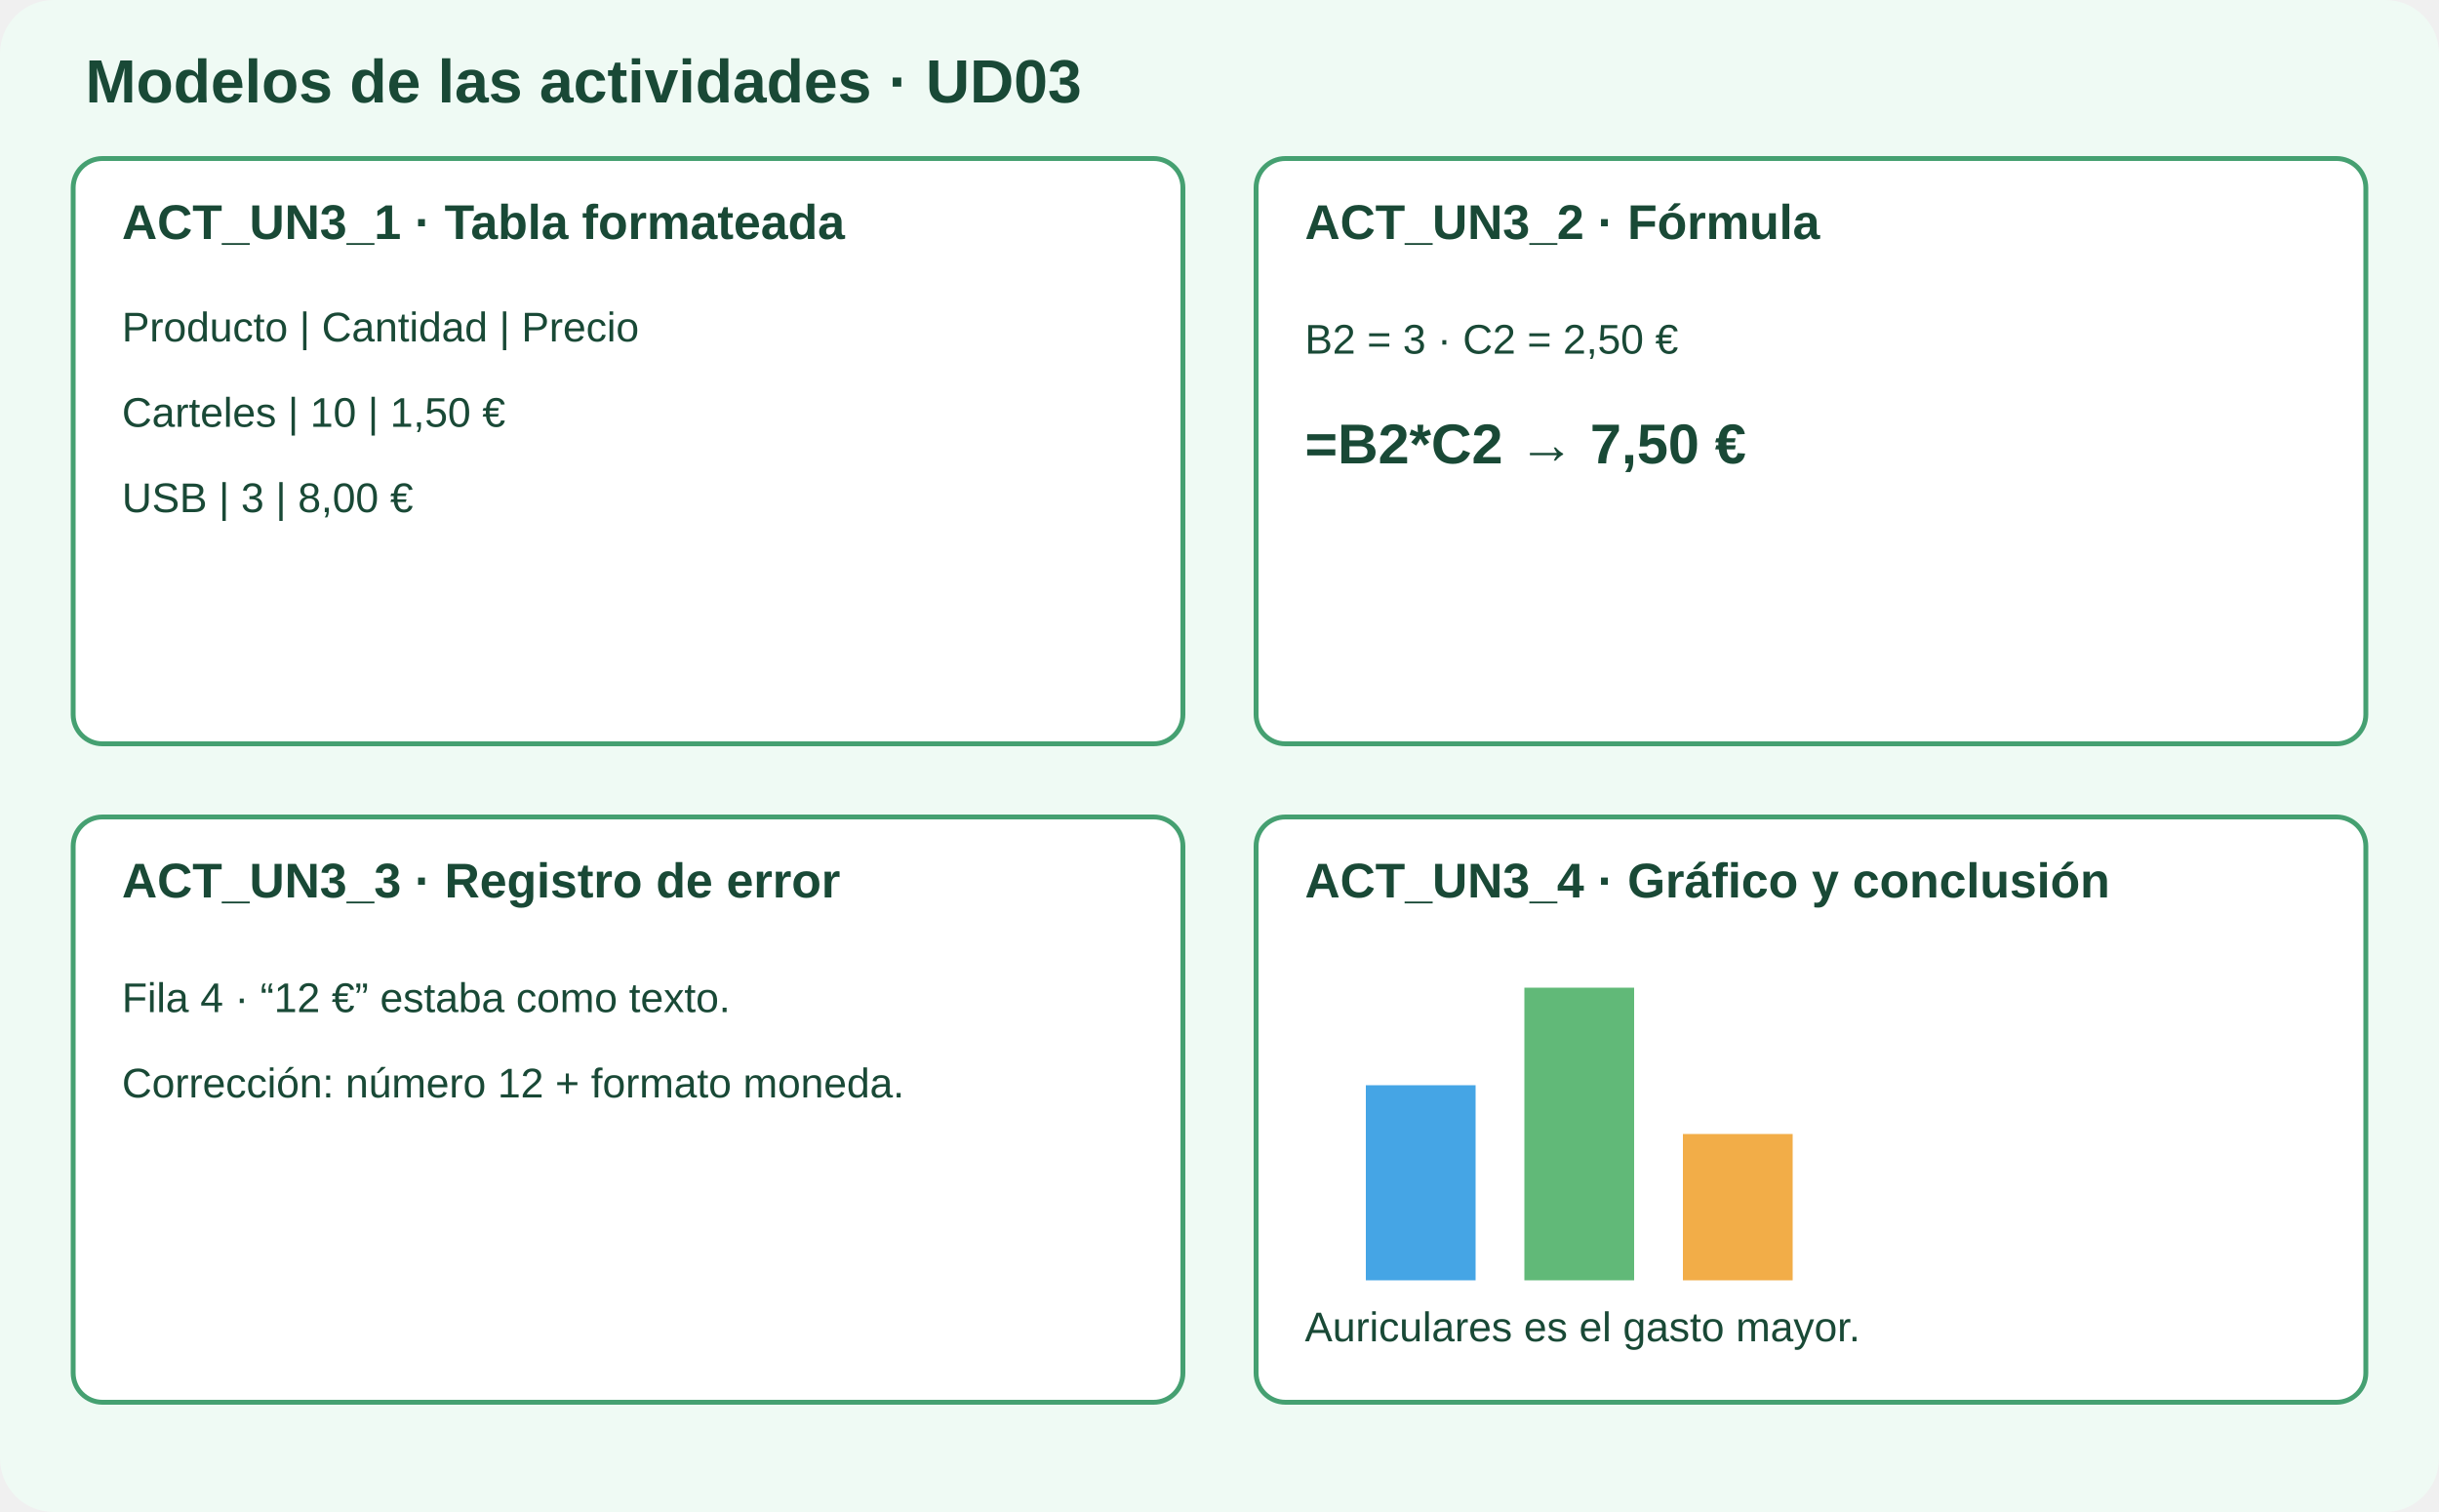
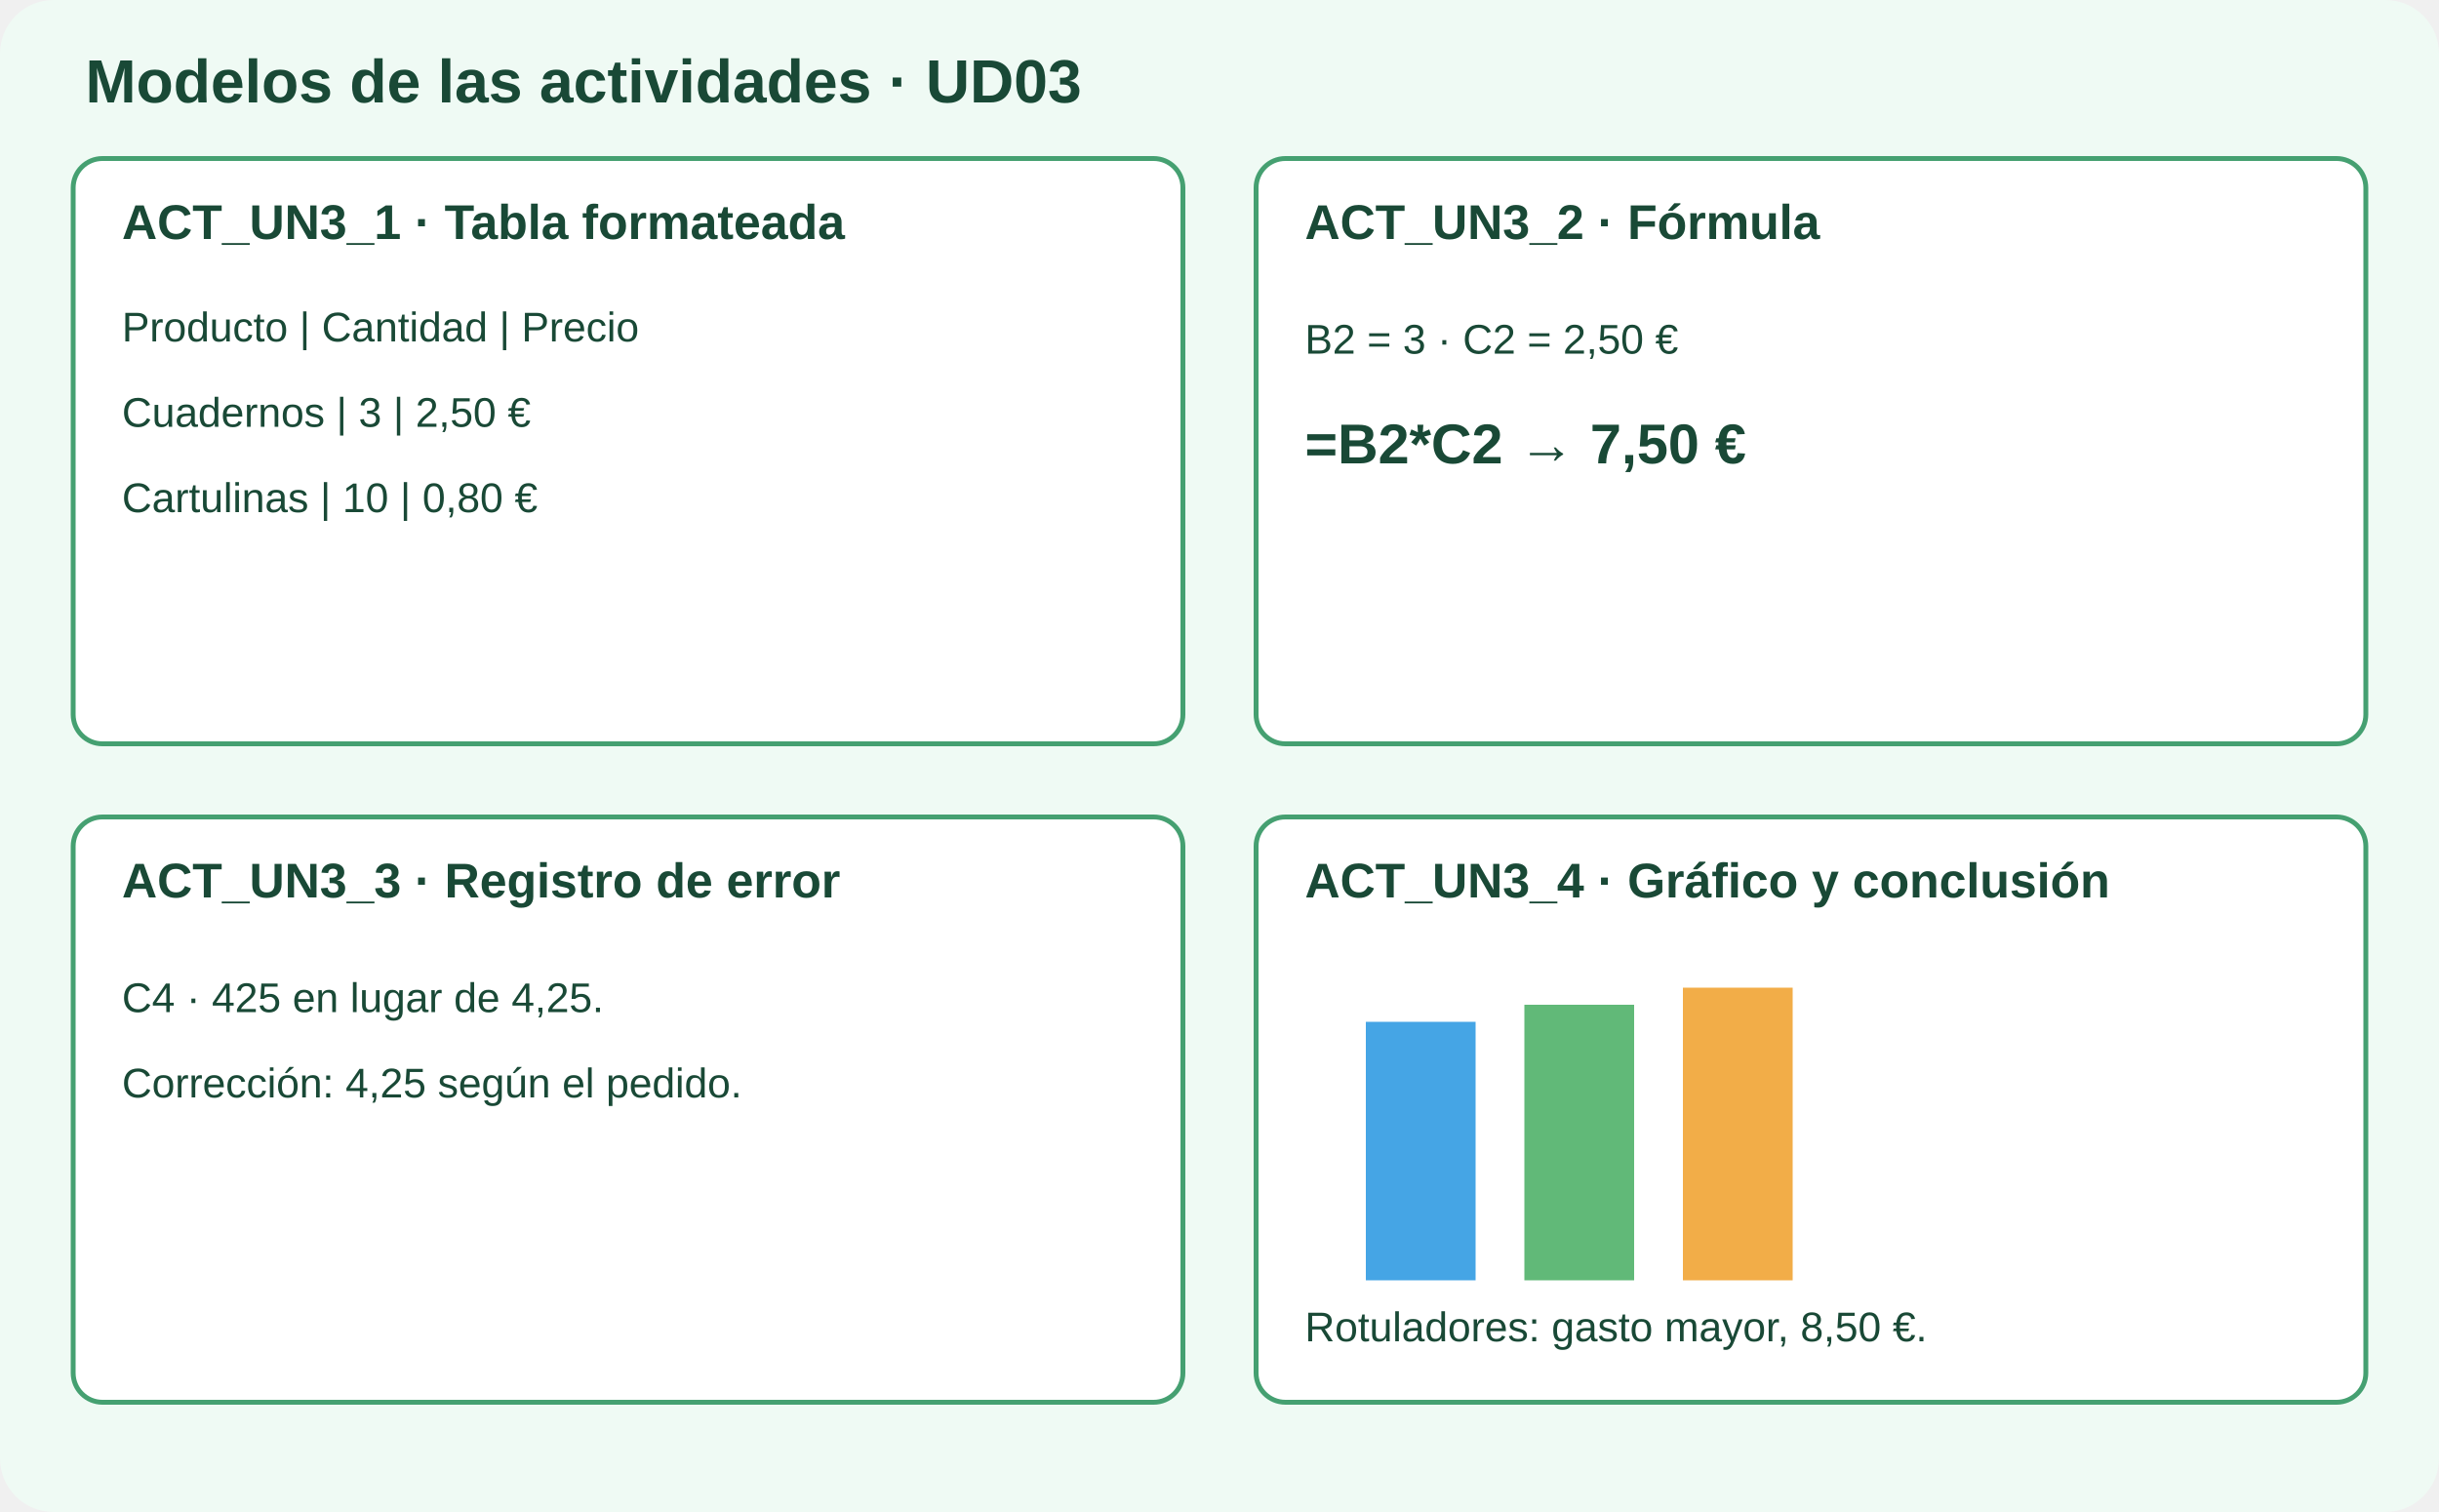
<svg xmlns="http://www.w3.org/2000/svg" width="1000" height="620">
  <rect width="1000" height="620" rx="22" fill="#effaf4" />
  <style>text{font-family:Arial,sans-serif;fill:#194936}.t{font-size:25px;font-weight:bold}.h{font-size:20px;font-weight:bold}.p{font-size:17px}</style>
  <text x="35" y="42" class="t">Modelos de las actividades · UD03</text>
  <g fill="white" stroke="#45a071" stroke-width="2">
    <rect x="30" y="65" width="455" height="240" rx="12" />
    <rect x="515" y="65" width="455" height="240" rx="12" />
    <rect x="30" y="335" width="455" height="240" rx="12" />
    <rect x="515" y="335" width="455" height="240" rx="12" />
  </g>
  <text x="50" y="98" class="h">ACT_UN3_1 · Tabla formateada</text>
  <text x="50" y="140" class="p">Producto | Cantidad | Precio</text>
-   <text x="50" y="175" class="p">Carteles  | 10       | 1,50 €</text>
-   <text x="50" y="210" class="p">USB       | 3        | 8,00 €</text>
+   <text x="50" y="175" class="p">Cuadernos | 3 | 2,50 €</text>
+   <text x="50" y="210" class="p">Cartulinas | 10 | 0,80 €</text>
  <text x="535" y="98" class="h">ACT_UN3_2 · Fórmula</text>
  <text x="535" y="145" class="p">B2 = 3 · C2 = 2,50 €</text>
  <text x="535" y="190" font-size="23" font-weight="bold">=B2*C2 → 7,50 €</text>
  <text x="50" y="368" class="h">ACT_UN3_3 · Registro de error</text>
-   <text x="50" y="415" class="p">Fila 4 · “12 €” estaba como texto.</text>
-   <text x="50" y="450" class="p">Corrección: número 12 + formato moneda.</text>
+   <text x="50" y="415" class="p">C4 · 425 en lugar de 4,25.</text>
+   <text x="50" y="450" class="p">Corrección: 4,25 según el pedido.</text>
  <text x="535" y="368" class="h">ACT_UN3_4 · Gráfico y conclusión</text>
-   <rect x="560" y="445" width="45" height="80" fill="#45a5e5" />
-   <rect x="625" y="405" width="45" height="120" fill="#61b978" />
-   <rect x="690" y="465" width="45" height="60" fill="#f2ad48" />
-   <text x="535" y="550" class="p">Auriculares es el gasto mayor.</text>
+   <rect x="560" y="419" width="45" height="106" fill="#45a5e5" />
+   <rect x="625" y="412" width="45" height="113" fill="#61b978" />
+   <rect x="690" y="405" width="45" height="120" fill="#f2ad48" />
+   <text x="535" y="550" class="p">Rotuladores: gasto mayor, 8,50 €.</text>
</svg>
